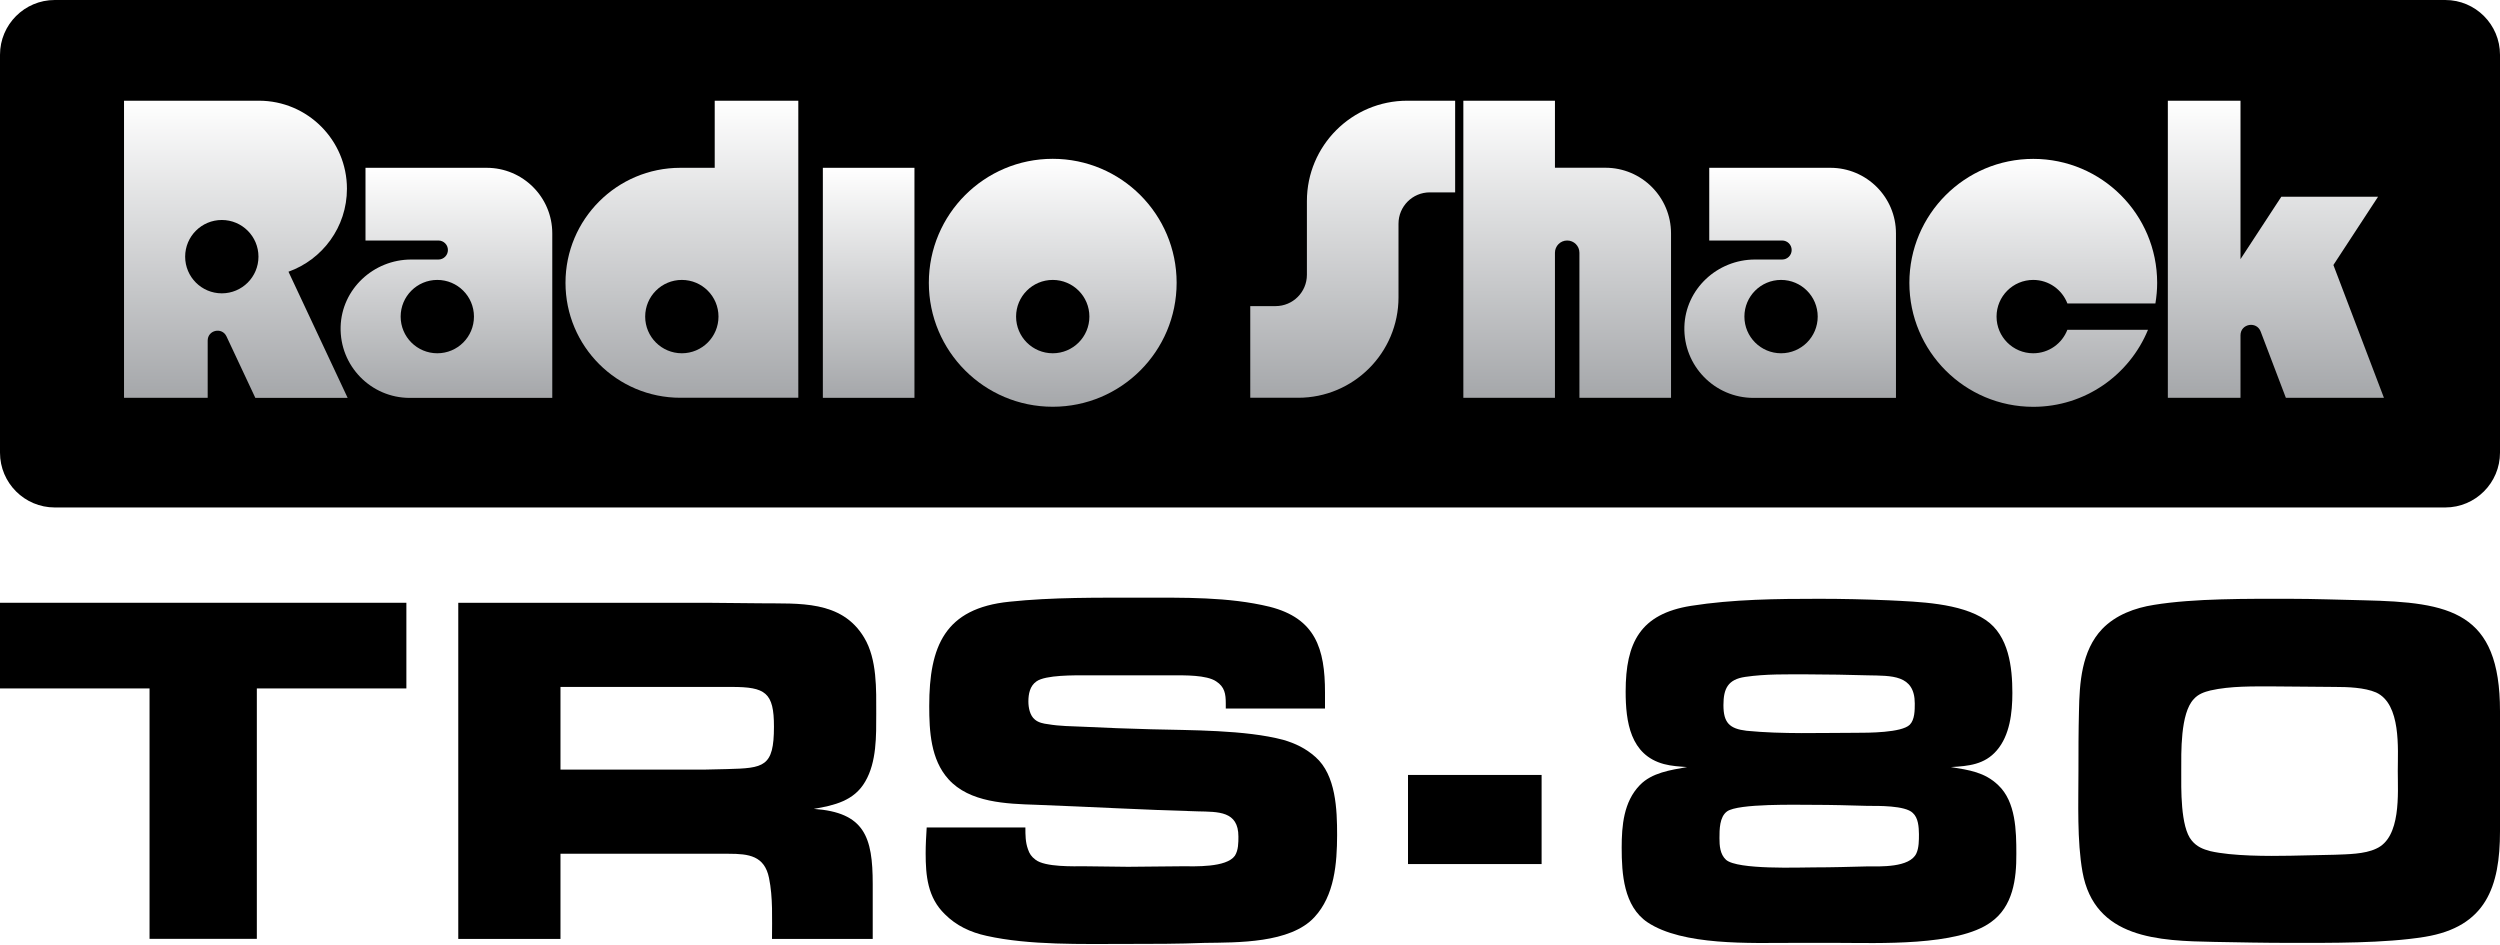
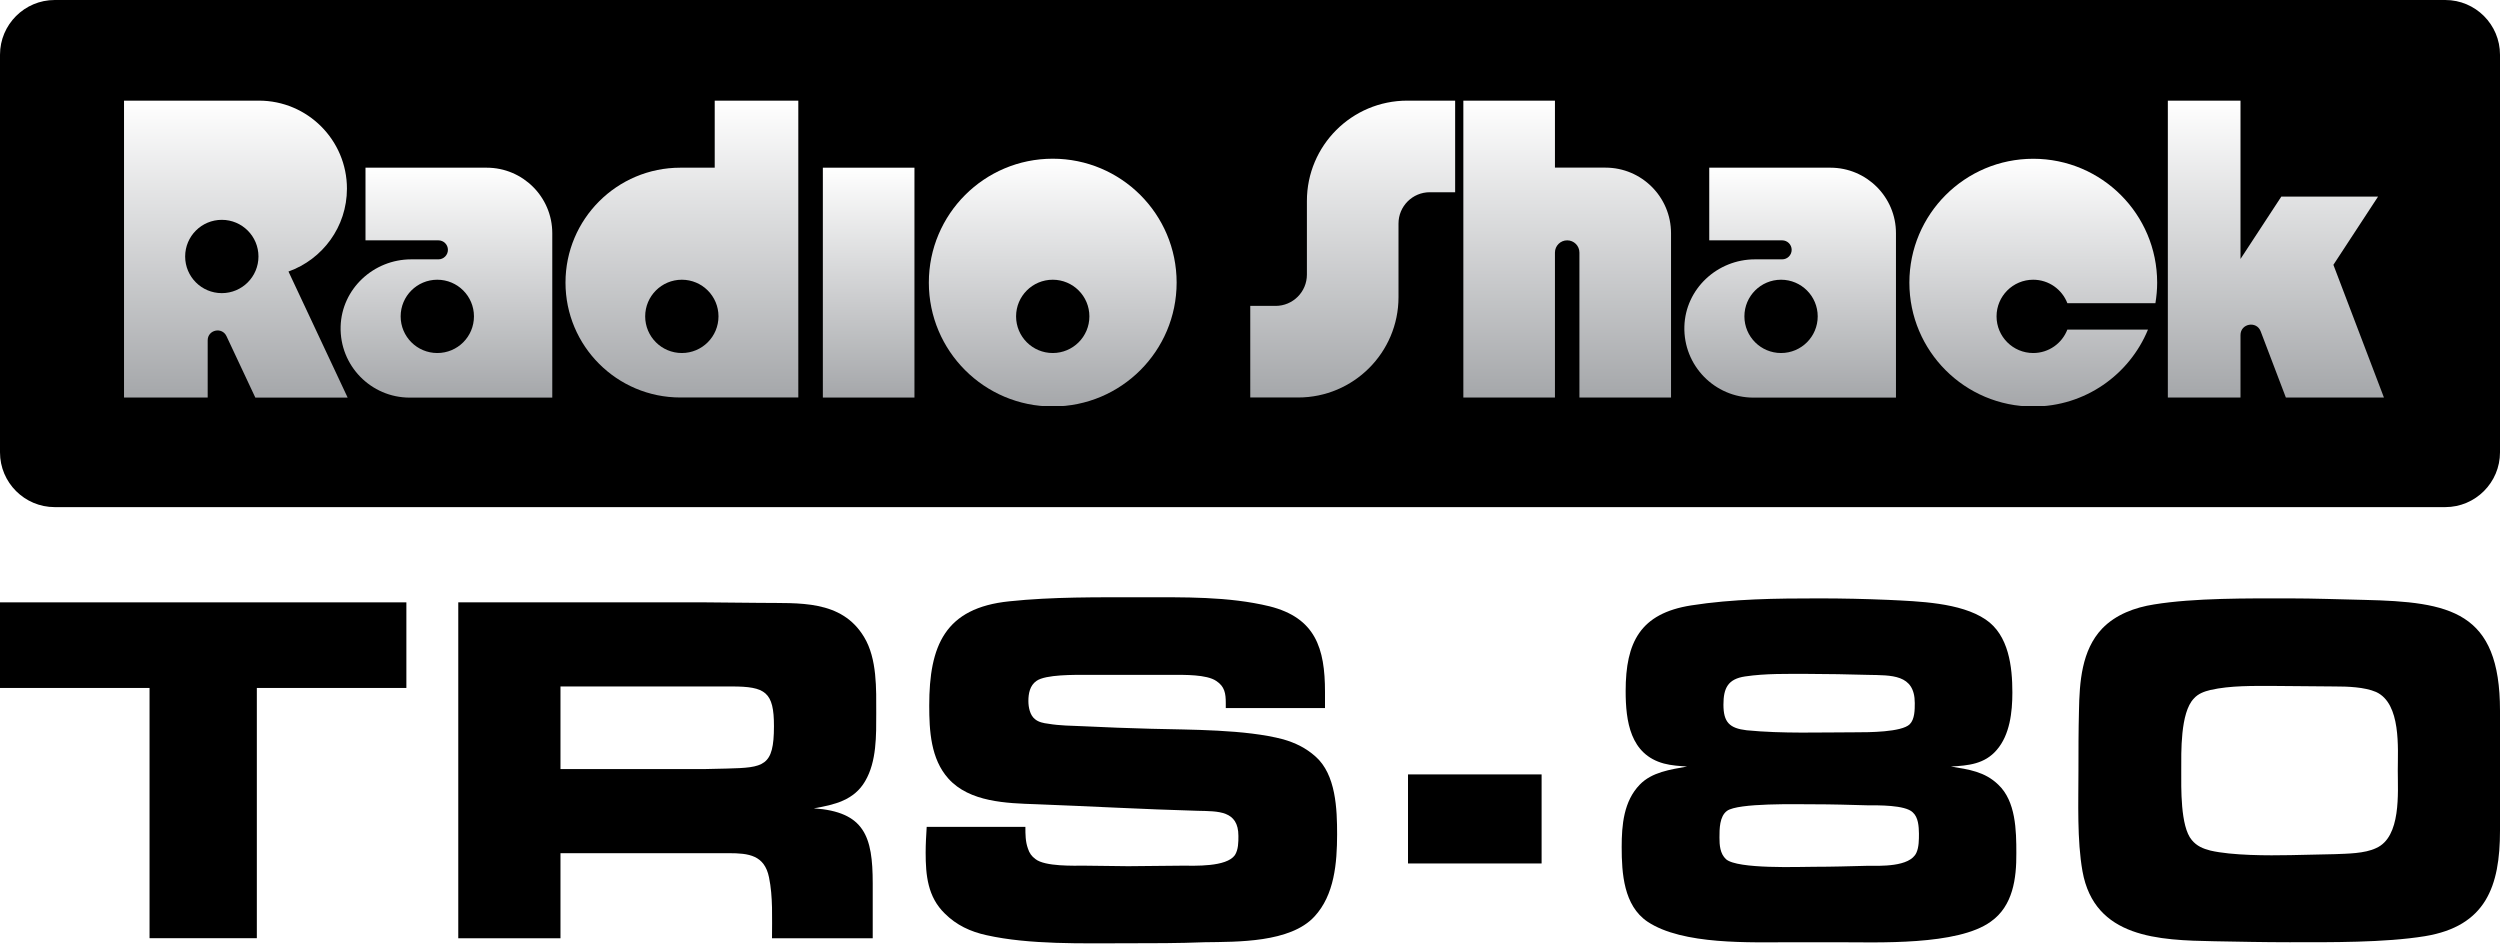
- <svg xmlns="http://www.w3.org/2000/svg" xmlns:xlink="http://www.w3.org/1999/xlink" enable-background="new 0 0 3840 1449.1" height="1450" viewBox="0 0 3840 1450" width="3840">
+ <svg xmlns="http://www.w3.org/2000/svg" xmlns:xlink="http://www.w3.org/1999/xlink" enable-background="new 0 0 3840 1449.1" height="1449" viewBox="0 0 3840 1449" width="3840" version="1.1" id="svg19">
+   <defs id="defs19" />
  <linearGradient id="a">
-     <stop offset="0" stop-color="#fff" />
-     <stop offset="1" stop-color="#a5a7aa" />
-     <stop offset="1" />
+     <stop offset="0" stop-color="#fff" id="stop1" />
+     <stop offset="1" stop-color="#a5a7aa" id="stop2" />
+     <stop offset="1" id="stop3" />
  </linearGradient>
  <linearGradient id="b" gradientUnits="userSpaceOnUse" x1="1334.223" x2="1334.223" xlink:href="#a" y1="257.555" y2="610.628" />
  <linearGradient id="c" gradientUnits="userSpaceOnUse" x1="2077.75" x2="2077.75" xlink:href="#a" y1="154.575" y2="610.628" />
  <linearGradient id="d" gradientUnits="userSpaceOnUse" x1="2407.237" x2="2407.237" xlink:href="#a" y1="154.575" y2="610.628" />
  <linearGradient id="e" gradientUnits="userSpaceOnUse" x1="3495.83" x2="3495.83" xlink:href="#a" y1="154.575" y2="610.628" />
  <linearGradient id="f" gradientUnits="userSpaceOnUse" x1="1047.342" x2="1047.342" xlink:href="#a" y1="154.575" y2="610.628" />
  <linearGradient id="g" gradientUnits="userSpaceOnUse" x1="685.771" x2="685.771" xlink:href="#a" y1="257.555" y2="610.628" />
  <linearGradient id="h" gradientUnits="userSpaceOnUse" x1="2749.737" x2="2749.737" xlink:href="#a" y1="257.555" y2="610.628" />
  <linearGradient id="i" gradientUnits="userSpaceOnUse" x1="362.3" x2="362.3" xlink:href="#a" y1="154.575" y2="610.628" />
  <linearGradient id="j" gradientUnits="userSpaceOnUse" x1="1616.958" x2="1616.958" xlink:href="#a" y1="243.762" y2="624.42" />
  <linearGradient id="k" gradientUnits="userSpaceOnUse" x1="3123.039" x2="3123.039" xlink:href="#a" y1="243.762" y2="624.42" />
-   <g transform="scale(1 1.0006)">
-     <path d="m3755.9 779h-3671.8c-46.4 0-84.1-37.7-84.1-84.1v-610.8c0-46.4 37.7-84.1 84.1-84.1h3671.8c46.5 0 84.1 37.7 84.1 84.1v610.7c0 46.5-37.7 84.2-84.1 84.2z" />
-     <path d="m1263.9 257.6h140.7v353.1h-140.7z" fill="url(#b)" />
-     <path d="m2007.4 308.7v113.1c0 26.6-21.5 48.1-48.1 48.1h-38.9v140.7h73.5c85.1 0 154.2-69 154.2-154.2v-113c0-26.6 21.5-48.1 48.1-48.1h38.9v-140.7h-73.5c-85.2 0-154.2 69-154.2 154.1z" fill="url(#c)" />
-     <path d="m2388.4 257.6v-103h-140.7v456.1h140.7v-222.7c0-10.4 8.4-18.8 18.8-18.8s18.8 8.4 18.8 18.8v222.7h140.7v-252.4c0-55.7-45.1-100.8-100.8-100.8h-77.5z" fill="url(#d)" />
-     <path d="m3661.7 610.6-77.6-203.8 68.6-104.8h-148.6l-62.7 95.8v-243.2h-111.6v456.1h111.6v-96c0-17.8 24.7-22.3 31-5.7l38.7 101.7h150.6z" fill="url(#e)" />
-     <path d="m1097.8 154.6v103h-52.7c-97.5 0-176.5 79-176.5 176.5s79 176.5 176.5 176.5h52.7 52.6 75.8v-456zm-50.5 387.7c-31.1 0-56.3-25.2-56.3-56.3s25.2-56.3 56.3-56.3 56.3 25.2 56.3 56.3-25.2 56.3-56.3 56.3z" fill="url(#f)" />
-     <path d="m747.5 257.6h-186.1v111.6h112c8 0 14.6 6.5 14.6 14.6 0 8-6.5 14.6-14.6 14.6h-41.8c-57.9 0-106.8 45.4-108.4 103.2-1.6 60 46.5 109.2 106.2 109.2h58.6 19.6 103 18.1 19.6v-252.5c0-55.6-45.1-100.7-100.8-100.7zm-75.8 284.7c-31.1 0-56.3-25.2-56.3-56.3s25.2-56.3 56.3-56.3 56.3 25.2 56.3 56.3-25.1 56.3-56.3 56.3z" fill="url(#g)" />
-     <path d="m2811.5 257.6h-186.1v111.6h112c8 0 14.6 6.5 14.6 14.6 0 8-6.5 14.6-14.6 14.6h-41.8c-57.9 0-106.8 45.4-108.4 103.2-1.6 60 46.5 109.2 106.2 109.2h58.5 19.6 103 18.1 19.6v-252.5c.1-55.6-45.1-100.7-100.7-100.7zm-75.8 284.7c-31.1 0-56.3-25.2-56.3-56.3s25.2-56.3 56.3-56.3 56.3 25.2 56.3 56.3-25.2 56.3-56.3 56.3z" fill="url(#h)" />
-     <path d="m443.1 417.1c52.3-18.7 89.8-68.6 89.8-127.3 0-74.6-60.5-135.2-135.2-135.2-2.8 0-207.2 0-207.2 0v456.1h128.5v-87.9c0-16.2 22-21.1 28.9-6.4l44.3 94.4h141.8zm-102.4 33.2c-31.1 0-56.3-25.2-56.3-56.3s25.2-56.3 56.3-56.3 56.3 25.2 56.3 56.3-25.2 56.3-56.3 56.3z" fill="url(#i)" />
-     <path d="m1617 243.8c-105.1 0-190.3 85.2-190.3 190.3s85.2 190.3 190.3 190.3 190.3-85.2 190.3-190.3-85.2-190.3-190.3-190.3zm0 298.5c-31.1 0-56.3-25.2-56.3-56.3s25.2-56.3 56.3-56.3 56.3 25.2 56.3 56.3-25.2 56.3-56.3 56.3z" fill="url(#j)" />
-     <path d="m3175.5 506.2c-8.1 21.1-28.5 36.1-52.5 36.1-31.1 0-56.3-25.2-56.3-56.3s25.2-56.3 56.3-56.3c24 0 44.4 15 52.5 36.1h135.2c1.7-10.3 2.7-20.9 2.7-31.6 0-105.1-85.2-190.3-190.3-190.3s-190.3 85.2-190.3 190.3 85.2 190.3 190.3 190.3c79.6 0 147.7-48.9 176.2-118.2h-123.8z" fill="url(#k)" />
-     <path d="m394.5 1056.8v384.4h-164.8v-384.4h-229.7v-131.5h624.2v131.5z" />
-     <path d="m1328.9 1199.9c-17 29.4-47.2 36.4-78.9 41.8 78.1 5.4 90.5 43.3 90.5 115.3v84.3h-154.7c0-30.9 1.6-63.4-4.6-93.6-7-34-30.9-37.1-61.9-37.1h-258.4v130.7h-157v-516h379.8c27.8 0 56.5.8 84.3.8 58.8.8 124.5-5.4 159.3 52.6 20.1 33.3 18.6 79.7 18.6 116.8 0 34 .8 74.2-17 104.4zm-205-145.4h-263v126.9h221.2c11.6 0 23.2-.8 34.8-.8 56.5-1.5 71.9-3.1 71.9-65 .1-52.6-13.1-61.1-64.9-61.1z" />
-     <path d="m2018.9 1408c-37.1 40.2-118.3 38.7-168.6 39.4-40.2 1.6-80.4 1.6-120.7 1.6-67.3 0-148.5 2.3-214.2-12.4-24.8-5.4-46.4-15.5-64.2-33.3-26.3-25.5-29.4-58.8-29.4-93.6 0-13.2.8-26.3 1.6-39.5h151.6c0 11.6 0 22.4 3.9 33.3 2.3 7 5.4 11.6 11.6 16.2 14.7 11.6 58.8 10.1 75.8 10.1 22.4 0 44.1.8 66.5.8 27.8 0 54.9-.8 82.8-.8 19.3 0 68.1 2.3 81.2-16.2 5.4-8.5 5.4-20.1 5.4-29.4 0-39.4-30.9-37.9-62.6-38.7-82.8-2.3-165.5-7-248.3-10.1-44.9-1.5-102.1-3.1-134.6-39.4-27.1-30.2-29.4-73.5-29.4-112.2 0-92 24-150 123-160.1 66.5-7 135.4-6.2 202.6-6.2 65 0 133.8-1.5 197.2 13.9 70.4 17.8 85.1 64.2 85.1 131.5v24.8h-152.4v-7.7c0-14.7-1.6-25.5-14.7-34-14.7-10.1-49.5-9.3-66.5-9.3h-133.8c-16.2 0-61.9-.8-75.8 9.3-10.1 7-12.4 19.3-12.4 30.9 0 9.3 2.3 21.7 10.1 27.8 5.4 4.6 13.2 6.2 20.1 7 17.8 3.1 36.3 3.1 54.1 3.9 34.8 1.6 69.6 3.1 104.4 3.9 59.6 1.6 144.6.8 202.7 16.2 18.6 5.4 34.8 13.2 49.5 26.3 31.7 27.8 33.3 81.2 33.3 119.9-.1 43.3-3.9 92.8-34.9 126.1z" />
-     <path d="m3057.9 1415.7c-51 37.1-174 31.7-235.1 31.7h-70.4c-63.4 0-167.8 4.6-222-31.7-36.4-24.7-39.5-74.2-39.5-114.5 0-34 3.1-70.4 27.8-95.9 18.6-19.3 47.2-23.2 72.7-27.8-11.6-.8-24-1.5-35.6-4.6-51.8-13.9-58.8-65-58.8-111.4 0-75 22.4-119.1 100.5-131.5 64.2-10.1 131.5-10.8 196.5-10.8 35.6 0 71.2.8 106.7 2.3 45.6 2.3 110.6 3.9 149.3 30.2 35.6 24 41 72.7 41 112.1 0 30.2-3.9 65-24 88.2-18.6 21.7-43.3 24-70.4 25.5 27.8 4.6 51.8 7.7 72.7 27.8 27.1 25.5 27.8 70.4 27.8 105.2.3 38.7-5.1 81.2-39.2 105.2zm-119.9-167.8c-11.6-11.6-54.1-10.8-68.8-10.8-27.8-.8-55.7-1.6-83.5-1.6-25.5 0-116-2.3-133 10.1-11.6 8.5-11.6 27.8-11.6 41 0 11.6.8 24.7 10.1 33.3 17.8 15.5 112.9 11.6 135.4 11.6 27.1 0 54.1-.8 81.2-1.5 19.3 0 65.7 2.3 75.8-20.1 3.9-8.5 3.9-20.1 3.9-29.4-.2-11-.9-24.9-9.5-32.6zm-68.8-211.2c-30.9-.8-61.1-1.5-92-1.5-31.7 0-65-.8-96.7 3.9-26.3 3.9-33.3 17.8-33.3 43.3 0 27.1 9.3 36.3 35.6 39.4 54.9 5.4 113.7 3.1 168.6 3.1 17.8 0 69.6 0 82-12.4 7.7-7.7 7.7-22.4 7.7-32.5 0-44.8-36.3-42.5-71.9-43.3z" />
-     <path d="m3724.7 1438.1c-61.9 10.1-145.4 9.3-208.1 9.3-38.7 0-76.6-.8-115.3-1.5-85.1-1.6-184.1-4.6-202.6-107.5-8.5-48-6.2-106-6.2-154.7 0-30.9 0-61.1.8-92 .8-43.3 3.9-92.8 35.6-126.1 20.9-21.7 50.3-32.5 79.7-37.1 61.9-10.1 144.6-9.3 208.1-9.3 37.9 0 76.6 1.5 114.5 2.3 132.3 3.1 208.8 17 208.8 170.2v184.1c0 85.8-21.7 146.9-115.3 162.3zm-75-375.1c-17.8-7.7-44.1-8.5-63.4-8.5-30.9 0-61.9-.8-93.6-.8s-66.5-.8-97.5 6.2c-9.3 2.3-18.6 5.4-25.5 13.2-20.9 21.7-19.3 82.8-19.3 110.6 0 25.5-1.6 85.9 16.2 106.7 7.7 9.3 17 13.2 28.6 16.2 33.3 7.7 88.2 7.7 123 7l68.1-1.5c19.3-.8 45.6-.8 63.4-9.3 38.7-17 33.3-85.1 33.3-119.1 0-34.1 5.4-102.9-33.3-120.7z" />
-     <path d="m2162.7 1189.6h205.2v136.8h-205.2z" />
+   <g id="g21">
+     <g id="g20" transform="scale(1,0.9993104)">
+       <g transform="scale(1,1.0006)" id="g19">
+         <path d="M 3755.9,779 H 84.1 C 37.7,779 0,741.3 0,694.9 V 84.1 C 0,37.7 37.7,0 84.1,0 h 3671.8 c 46.5,0 84.1,37.7 84.1,84.1 v 610.7 c 0,46.5 -37.7,84.2 -84.1,84.2 z" id="path3" />
+         <path d="m 1263.9,257.6 h 140.7 v 353.1 h -140.7 z" fill="url(#b)" id="path4" style="fill:url(#b)" />
+         <path d="m 2007.4,308.7 v 113.1 c 0,26.6 -21.5,48.1 -48.1,48.1 h -38.9 v 140.7 h 73.5 c 85.1,0 154.2,-69 154.2,-154.2 v -113 c 0,-26.6 21.5,-48.1 48.1,-48.1 h 38.9 V 154.6 h -73.5 c -85.2,0 -154.2,69 -154.2,154.1 z" fill="url(#c)" id="path5" style="fill:url(#c)" />
+         <path d="m 2388.4,257.6 v -103 h -140.7 v 456.1 h 140.7 V 388 c 0,-10.4 8.4,-18.8 18.8,-18.8 10.4,0 18.8,8.4 18.8,18.8 v 222.7 h 140.7 V 358.3 c 0,-55.7 -45.1,-100.8 -100.8,-100.8 h -77.5 z" fill="url(#d)" id="path6" style="fill:url(#d)" />
+         <path d="M 3661.7,610.6 3584.1,406.8 3652.7,302 h -148.6 l -62.7,95.8 V 154.6 h -111.6 v 456.1 h 111.6 v -96 c 0,-17.8 24.7,-22.3 31,-5.7 l 38.7,101.7 h 150.6 z" fill="url(#e)" id="path7" style="fill:url(#e)" />
+         <path d="m 1097.8,154.6 v 103 h -52.7 c -97.5,0 -176.5,79 -176.5,176.5 0,97.5 79,176.5 176.5,176.5 h 52.7 52.6 75.8 v -456 z m -50.5,387.7 c -31.1,0 -56.3,-25.2 -56.3,-56.3 0,-31.1 25.2,-56.3 56.3,-56.3 31.1,0 56.3,25.2 56.3,56.3 0,31.1 -25.2,56.3 -56.3,56.3 z" fill="url(#f)" id="path8" style="fill:url(#f)" />
+         <path d="M 747.5,257.6 H 561.4 v 111.6 h 112 c 8,0 14.6,6.5 14.6,14.6 0,8 -6.5,14.6 -14.6,14.6 h -41.8 c -57.9,0 -106.8,45.4 -108.4,103.2 -1.6,60 46.5,109.2 106.2,109.2 h 58.6 19.6 103 18.1 19.6 V 358.3 c 0,-55.6 -45.1,-100.7 -100.8,-100.7 z m -75.8,284.7 c -31.1,0 -56.3,-25.2 -56.3,-56.3 0,-31.1 25.2,-56.3 56.3,-56.3 31.1,0 56.3,25.2 56.3,56.3 0,31.1 -25.1,56.3 -56.3,56.3 z" fill="url(#g)" id="path9" style="fill:url(#g)" />
+         <path d="m 2811.5,257.6 h -186.1 v 111.6 h 112 c 8,0 14.6,6.5 14.6,14.6 0,8 -6.5,14.6 -14.6,14.6 h -41.8 c -57.9,0 -106.8,45.4 -108.4,103.2 -1.6,60 46.5,109.2 106.2,109.2 h 58.5 19.6 103 18.1 19.6 V 358.3 c 0.1,-55.6 -45.1,-100.7 -100.7,-100.7 z m -75.8,284.7 c -31.1,0 -56.3,-25.2 -56.3,-56.3 0,-31.1 25.2,-56.3 56.3,-56.3 31.1,0 56.3,25.2 56.3,56.3 0,31.1 -25.2,56.3 -56.3,56.3 z" fill="url(#h)" id="path10" style="fill:url(#h)" />
+         <path d="m 443.1,417.1 c 52.3,-18.7 89.8,-68.6 89.8,-127.3 0,-74.6 -60.5,-135.2 -135.2,-135.2 -2.8,0 -207.2,0 -207.2,0 V 610.7 H 319 v -87.9 c 0,-16.2 22,-21.1 28.9,-6.4 l 44.3,94.4 H 534 Z m -102.4,33.2 c -31.1,0 -56.3,-25.2 -56.3,-56.3 0,-31.1 25.2,-56.3 56.3,-56.3 31.1,0 56.3,25.2 56.3,56.3 0,31.1 -25.2,56.3 -56.3,56.3 z" fill="url(#i)" id="path11" style="fill:url(#i)" />
+         <path d="m 1617,243.8 c -105.1,0 -190.3,85.2 -190.3,190.3 0,105.1 85.2,190.3 190.3,190.3 105.1,0 190.3,-85.2 190.3,-190.3 0,-105.1 -85.2,-190.3 -190.3,-190.3 z m 0,298.5 c -31.1,0 -56.3,-25.2 -56.3,-56.3 0,-31.1 25.2,-56.3 56.3,-56.3 31.1,0 56.3,25.2 56.3,56.3 0,31.1 -25.2,56.3 -56.3,56.3 z" fill="url(#j)" id="path12" style="fill:url(#j)" />
+         <path d="m 3175.5,506.2 c -8.1,21.1 -28.5,36.1 -52.5,36.1 -31.1,0 -56.3,-25.2 -56.3,-56.3 0,-31.1 25.2,-56.3 56.3,-56.3 24,0 44.4,15 52.5,36.1 h 135.2 c 1.7,-10.3 2.7,-20.9 2.7,-31.6 0,-105.1 -85.2,-190.3 -190.3,-190.3 -105.1,0 -190.3,85.2 -190.3,190.3 0,105.1 85.2,190.3 190.3,190.3 79.6,0 147.7,-48.9 176.2,-118.2 h -123.8 z" fill="url(#k)" id="path13" style="fill:url(#k)" />
+         <path d="m 394.5,1056.8 v 384.4 H 229.7 V 1056.8 H 0 V 925.3 h 624.2 v 131.5 z" id="path14" />
+         <path d="m 1328.9,1199.9 c -17,29.4 -47.2,36.4 -78.9,41.8 78.1,5.4 90.5,43.3 90.5,115.3 v 84.3 h -154.7 c 0,-30.9 1.6,-63.4 -4.6,-93.6 -7,-34 -30.9,-37.1 -61.9,-37.1 H 860.9 v 130.7 h -157 v -516 h 379.8 c 27.8,0 56.5,0.8 84.3,0.8 58.8,0.8 124.5,-5.4 159.3,52.6 20.1,33.3 18.6,79.7 18.6,116.8 0,34 0.8,74.2 -17,104.4 z m -205,-145.4 h -263 v 126.9 h 221.2 c 11.6,0 23.2,-0.8 34.8,-0.8 56.5,-1.5 71.9,-3.1 71.9,-65 0.1,-52.6 -13.1,-61.1 -64.9,-61.1 z" id="path15" />
+         <path d="m 2018.9,1408 c -37.1,40.2 -118.3,38.7 -168.6,39.4 -40.2,1.6 -80.4,1.6 -120.7,1.6 -67.3,0 -148.5,2.3 -214.2,-12.4 -24.8,-5.4 -46.4,-15.5 -64.2,-33.3 -26.3,-25.5 -29.4,-58.8 -29.4,-93.6 0,-13.2 0.8,-26.3 1.6,-39.5 H 1575 c 0,11.6 0,22.4 3.9,33.3 2.3,7 5.4,11.6 11.6,16.2 14.7,11.6 58.8,10.1 75.8,10.1 22.4,0 44.1,0.8 66.5,0.8 27.8,0 54.9,-0.8 82.8,-0.8 19.3,0 68.1,2.3 81.2,-16.2 5.4,-8.5 5.4,-20.1 5.4,-29.4 0,-39.4 -30.9,-37.9 -62.6,-38.7 -82.8,-2.3 -165.5,-7 -248.3,-10.1 -44.9,-1.5 -102.1,-3.1 -134.6,-39.4 -27.1,-30.2 -29.4,-73.5 -29.4,-112.2 0,-92 24,-150 123,-160.1 66.5,-7 135.4,-6.2 202.6,-6.2 65,0 133.8,-1.5 197.2,13.9 70.4,17.8 85.1,64.2 85.1,131.5 v 24.8 h -152.4 v -7.7 c 0,-14.7 -1.6,-25.5 -14.7,-34 -14.7,-10.1 -49.5,-9.3 -66.5,-9.3 h -133.8 c -16.2,0 -61.9,-0.8 -75.8,9.3 -10.1,7 -12.4,19.3 -12.4,30.9 0,9.3 2.3,21.7 10.1,27.8 5.4,4.6 13.2,6.2 20.1,7 17.8,3.1 36.3,3.1 54.1,3.9 34.8,1.6 69.6,3.1 104.4,3.9 59.6,1.6 144.6,0.8 202.7,16.2 18.6,5.4 34.8,13.2 49.5,26.3 31.7,27.8 33.3,81.2 33.3,119.9 -0.1,43.3 -3.9,92.8 -34.9,126.1 z" id="path16" />
+         <path d="m 3057.9,1415.7 c -51,37.1 -174,31.7 -235.1,31.7 h -70.4 c -63.4,0 -167.8,4.6 -222,-31.7 -36.4,-24.7 -39.5,-74.2 -39.5,-114.5 0,-34 3.1,-70.4 27.8,-95.9 18.6,-19.3 47.2,-23.2 72.7,-27.8 -11.6,-0.8 -24,-1.5 -35.6,-4.6 -51.8,-13.9 -58.8,-65 -58.8,-111.4 0,-75 22.4,-119.1 100.5,-131.5 64.2,-10.1 131.5,-10.8 196.5,-10.8 35.6,0 71.2,0.8 106.7,2.3 45.6,2.3 110.6,3.9 149.3,30.2 35.6,24 41,72.7 41,112.1 0,30.2 -3.9,65 -24,88.2 -18.6,21.7 -43.3,24 -70.4,25.5 27.8,4.6 51.8,7.7 72.7,27.8 27.1,25.5 27.8,70.4 27.8,105.2 0.3,38.7 -5.1,81.2 -39.2,105.2 z M 2938,1247.9 c -11.6,-11.6 -54.1,-10.8 -68.8,-10.8 -27.8,-0.8 -55.7,-1.6 -83.5,-1.6 -25.5,0 -116,-2.3 -133,10.1 -11.6,8.5 -11.6,27.8 -11.6,41 0,11.6 0.8,24.7 10.1,33.3 17.8,15.5 112.9,11.6 135.4,11.6 27.1,0 54.1,-0.8 81.2,-1.5 19.3,0 65.7,2.3 75.8,-20.1 3.9,-8.5 3.9,-20.1 3.9,-29.4 -0.2,-11 -0.9,-24.9 -9.5,-32.6 z m -68.8,-211.2 c -30.9,-0.8 -61.1,-1.5 -92,-1.5 -31.7,0 -65,-0.8 -96.7,3.9 -26.3,3.9 -33.3,17.8 -33.3,43.3 0,27.1 9.3,36.3 35.6,39.4 54.9,5.4 113.7,3.1 168.6,3.1 17.8,0 69.6,0 82,-12.4 7.7,-7.7 7.7,-22.4 7.7,-32.5 0,-44.8 -36.3,-42.5 -71.9,-43.3 z" id="path17" />
+         <path d="m 3724.7,1438.1 c -61.9,10.1 -145.4,9.3 -208.1,9.3 -38.7,0 -76.6,-0.8 -115.3,-1.5 -85.1,-1.6 -184.1,-4.6 -202.6,-107.5 -8.5,-48 -6.2,-106 -6.2,-154.7 0,-30.9 0,-61.1 0.8,-92 0.8,-43.3 3.9,-92.8 35.6,-126.1 20.9,-21.7 50.3,-32.5 79.7,-37.1 61.9,-10.1 144.6,-9.3 208.1,-9.3 37.9,0 76.6,1.5 114.5,2.3 132.3,3.1 208.8,17 208.8,170.2 v 184.1 c 0,85.8 -21.7,146.9 -115.3,162.3 z m -75,-375.1 c -17.8,-7.7 -44.1,-8.5 -63.4,-8.5 -30.9,0 -61.9,-0.8 -93.6,-0.8 -31.7,0 -66.5,-0.8 -97.5,6.2 -9.3,2.3 -18.6,5.4 -25.5,13.2 -20.9,21.7 -19.3,82.8 -19.3,110.6 0,25.5 -1.6,85.9 16.2,106.7 7.7,9.3 17,13.2 28.6,16.2 33.3,7.7 88.2,7.7 123,7 l 68.1,-1.5 c 19.3,-0.8 45.6,-0.8 63.4,-9.3 38.7,-17 33.3,-85.1 33.3,-119.1 0,-34.1 5.4,-102.9 -33.3,-120.7 z" id="path18" />
+         <path d="m 2162.7,1189.6 h 205.2 v 136.8 h -205.2 z" id="path19" />
+       </g>
+     </g>
  </g>
</svg>
